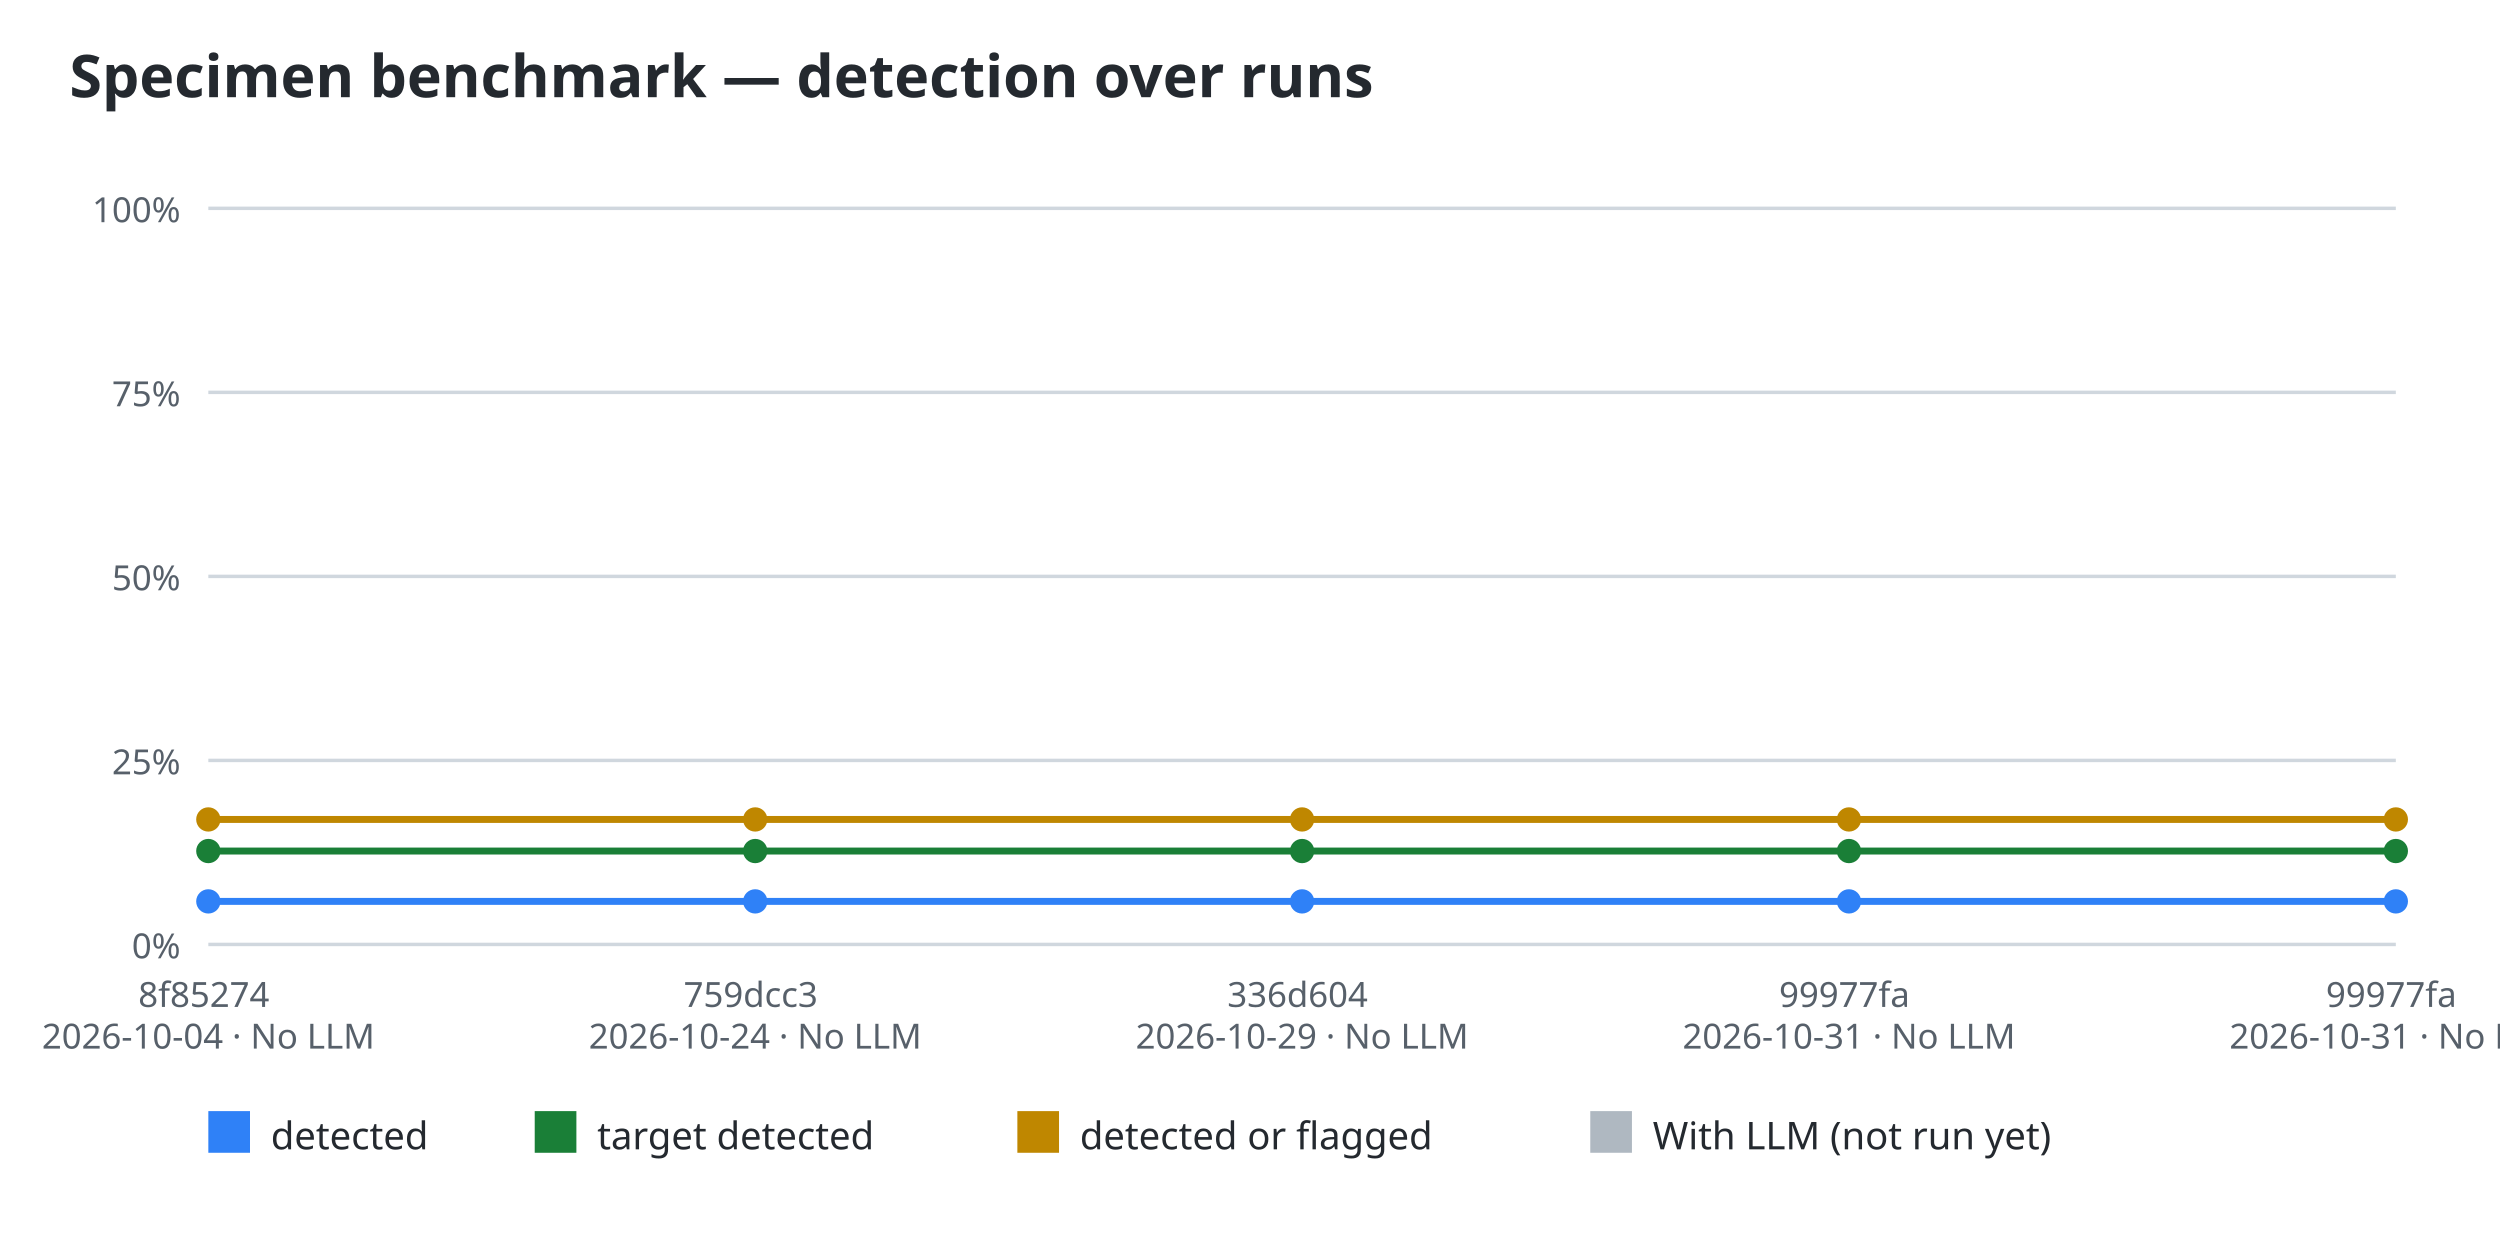
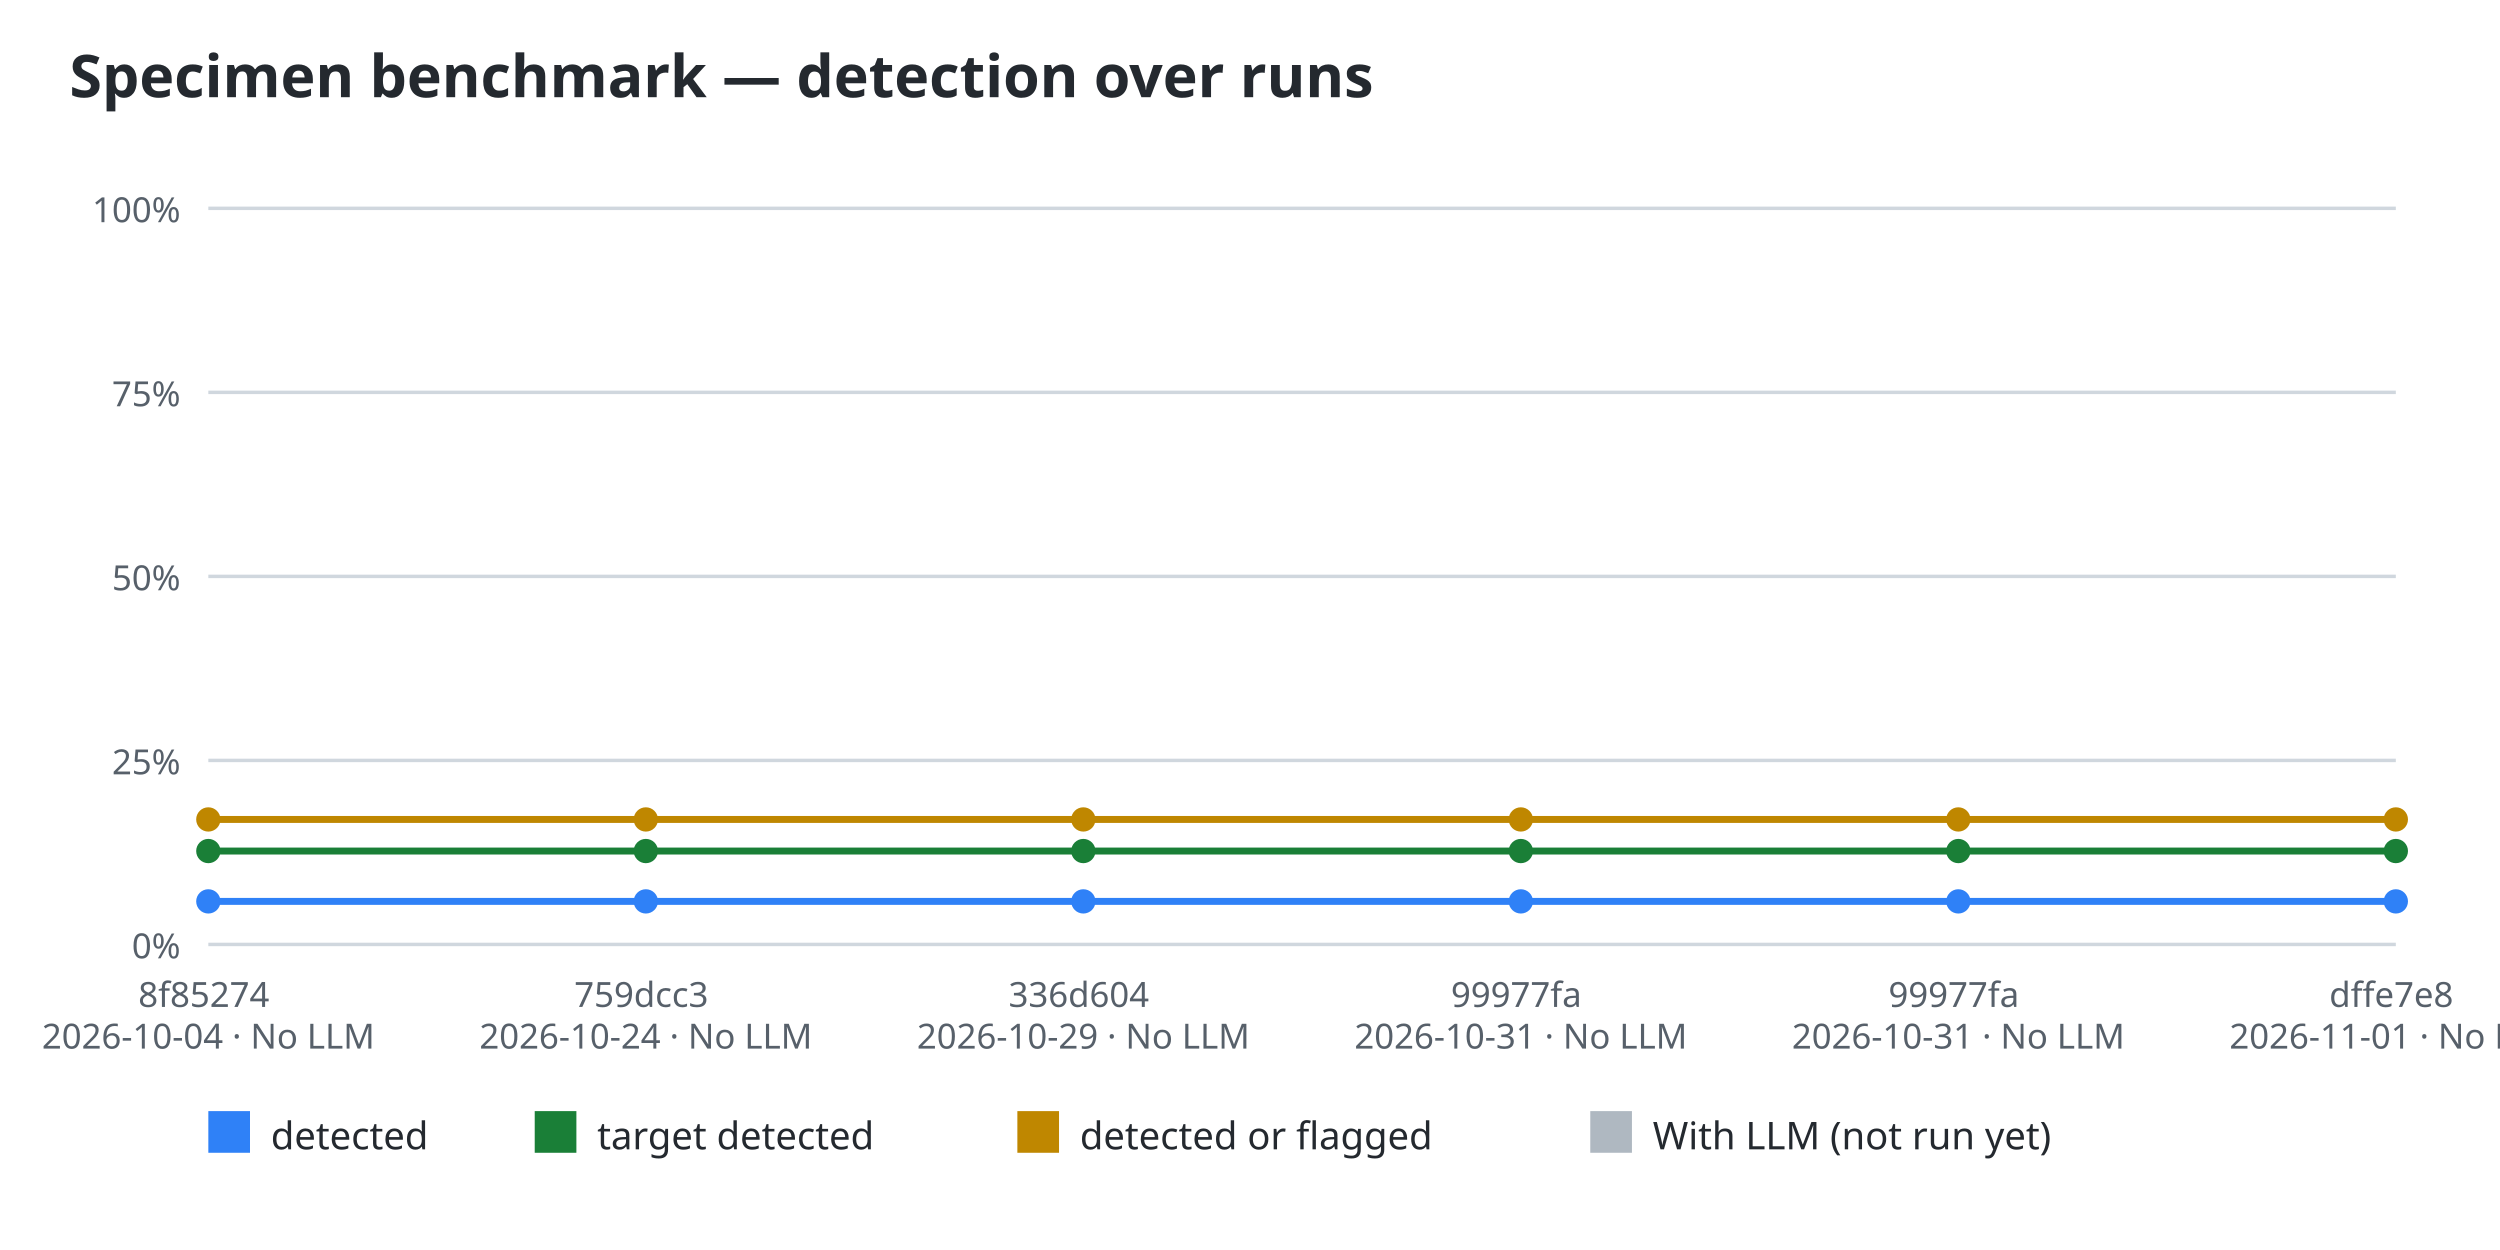
<svg xmlns="http://www.w3.org/2000/svg" viewBox="0 0 720 360" font-family="sans-serif">
  <rect width="720" height="360" fill="white" />
  <text x="20" y="28" font-size="17" font-weight="bold" fill="#24292f">Specimen benchmark — detection over runs</text>
  <line x1="60" y1="272.0" x2="690" y2="272.0" stroke="#d0d7de" stroke-width="1" />
  <text x="52" y="276.0" font-size="10" fill="#57606a" text-anchor="end">0%</text>
  <line x1="60" y1="219.0" x2="690" y2="219.0" stroke="#d0d7de" stroke-width="1" />
  <text x="52" y="223.0" font-size="10" fill="#57606a" text-anchor="end">25%</text>
  <line x1="60" y1="166.0" x2="690" y2="166.0" stroke="#d0d7de" stroke-width="1" />
  <text x="52" y="170.0" font-size="10" fill="#57606a" text-anchor="end">50%</text>
  <line x1="60" y1="113.0" x2="690" y2="113.0" stroke="#d0d7de" stroke-width="1" />
  <text x="52" y="117.0" font-size="10" fill="#57606a" text-anchor="end">75%</text>
  <line x1="60" y1="60.0" x2="690" y2="60.0" stroke="#d0d7de" stroke-width="1" />
  <text x="52" y="64.0" font-size="10" fill="#57606a" text-anchor="end">100%</text>
-   <polyline points="60.0,259.6 217.5,259.6 375.0,259.6 532.5,259.6 690.0,259.6" fill="none" stroke="#2f81f7" stroke-width="2" />
+   <polyline points="60.0,259.6 186.0,259.6 312.0,259.6 438.0,259.6 564.0,259.6 690.0,259.6" fill="none" stroke="#2f81f7" stroke-width="2" />
  <circle cx="60.0" cy="259.6" r="3.5" fill="#2f81f7" />
-   <circle cx="217.5" cy="259.6" r="3.5" fill="#2f81f7" />
-   <circle cx="375.0" cy="259.6" r="3.5" fill="#2f81f7" />
-   <circle cx="532.5" cy="259.6" r="3.5" fill="#2f81f7" />
+   <circle cx="186.0" cy="259.6" r="3.5" fill="#2f81f7" />
+   <circle cx="312.0" cy="259.6" r="3.5" fill="#2f81f7" />
+   <circle cx="438.0" cy="259.6" r="3.5" fill="#2f81f7" />
+   <circle cx="564.0" cy="259.6" r="3.5" fill="#2f81f7" />
  <circle cx="690.0" cy="259.6" r="3.5" fill="#2f81f7" />
-   <polyline points="60.0,245.1 217.5,245.1 375.0,245.1 532.5,245.1 690.0,245.1" fill="none" stroke="#1a7f37" stroke-width="2" />
+   <polyline points="60.0,245.1 186.0,245.1 312.0,245.1 438.0,245.1 564.0,245.1 690.0,245.1" fill="none" stroke="#1a7f37" stroke-width="2" />
  <circle cx="60.0" cy="245.1" r="3.5" fill="#1a7f37" />
-   <circle cx="217.5" cy="245.1" r="3.5" fill="#1a7f37" />
-   <circle cx="375.0" cy="245.1" r="3.5" fill="#1a7f37" />
-   <circle cx="532.5" cy="245.1" r="3.5" fill="#1a7f37" />
+   <circle cx="186.0" cy="245.1" r="3.5" fill="#1a7f37" />
+   <circle cx="312.0" cy="245.1" r="3.5" fill="#1a7f37" />
+   <circle cx="438.0" cy="245.1" r="3.5" fill="#1a7f37" />
+   <circle cx="564.0" cy="245.1" r="3.5" fill="#1a7f37" />
  <circle cx="690.0" cy="245.1" r="3.5" fill="#1a7f37" />
-   <polyline points="60.0,236.0 217.5,236.0 375.0,236.0 532.5,236.0 690.0,236.0" fill="none" stroke="#bf8700" stroke-width="2" />
+   <polyline points="60.0,236.0 186.0,236.0 312.0,236.0 438.0,236.0 564.0,236.0 690.0,236.0" fill="none" stroke="#bf8700" stroke-width="2" />
  <circle cx="60.0" cy="236.0" r="3.5" fill="#bf8700" />
-   <circle cx="217.5" cy="236.0" r="3.5" fill="#bf8700" />
-   <circle cx="375.0" cy="236.0" r="3.5" fill="#bf8700" />
-   <circle cx="532.5" cy="236.0" r="3.5" fill="#bf8700" />
+   <circle cx="186.0" cy="236.0" r="3.5" fill="#bf8700" />
+   <circle cx="312.0" cy="236.0" r="3.5" fill="#bf8700" />
+   <circle cx="438.0" cy="236.0" r="3.5" fill="#bf8700" />
+   <circle cx="564.0" cy="236.0" r="3.5" fill="#bf8700" />
  <circle cx="690.0" cy="236.0" r="3.5" fill="#bf8700" />
  <text x="60.0" y="290" font-size="10" fill="#57606a" text-anchor="middle">
    <tspan x="60.0" dy="0">8f85274</tspan>
    <tspan x="60.0" dy="12">2026-10-04 · No LLM</tspan>
  </text>
-   <text x="217.5" y="290" font-size="10" fill="#57606a" text-anchor="middle">
-     <tspan x="217.5" dy="0">759dcc3</tspan>
-     <tspan x="217.5" dy="12">2026-10-24 · No LLM</tspan>
+   <text x="186.0" y="290" font-size="10" fill="#57606a" text-anchor="middle">
+     <tspan x="186.0" dy="0">759dcc3</tspan>
+     <tspan x="186.0" dy="12">2026-10-24 · No LLM</tspan>
  </text>
-   <text x="375.0" y="290" font-size="10" fill="#57606a" text-anchor="middle">
-     <tspan x="375.0" dy="0">336d604</tspan>
-     <tspan x="375.0" dy="12">2026-10-29 · No LLM</tspan>
+   <text x="312.0" y="290" font-size="10" fill="#57606a" text-anchor="middle">
+     <tspan x="312.0" dy="0">336d604</tspan>
+     <tspan x="312.0" dy="12">2026-10-29 · No LLM</tspan>
  </text>
-   <text x="532.5" y="290" font-size="10" fill="#57606a" text-anchor="middle">
-     <tspan x="532.5" dy="0">99977fa</tspan>
-     <tspan x="532.5" dy="12">2026-10-31 · No LLM</tspan>
+   <text x="438.0" y="290" font-size="10" fill="#57606a" text-anchor="middle">
+     <tspan x="438.0" dy="0">99977fa</tspan>
+     <tspan x="438.0" dy="12">2026-10-31 · No LLM</tspan>
+   </text>
+   <text x="564.0" y="290" font-size="10" fill="#57606a" text-anchor="middle">
+     <tspan x="564.0" dy="0">99977fa</tspan>
+     <tspan x="564.0" dy="12">2026-10-31 · No LLM</tspan>
  </text>
  <text x="690.0" y="290" font-size="10" fill="#57606a" text-anchor="middle">
-     <tspan x="690.0" dy="0">99977fa</tspan>
-     <tspan x="690.0" dy="12">2026-10-31 · No LLM</tspan>
+     <tspan x="690.0" dy="0">dffe7e8</tspan>
+     <tspan x="690.0" dy="12">2026-11-01 · No LLM</tspan>
  </text>
  <rect x="60" y="320" width="12" height="12" fill="#2f81f7" />
  <text x="78" y="331" font-size="11" fill="#24292f">detected</text>
  <rect x="154" y="320" width="12" height="12" fill="#1a7f37" />
  <text x="172" y="331" font-size="11" fill="#24292f">target detected</text>
  <rect x="293" y="320" width="12" height="12" fill="#bf8700" />
  <text x="311" y="331" font-size="11" fill="#24292f">detected or flagged</text>
  <rect x="458" y="320" width="12" height="12" fill="#afb8c1" />
  <text x="476" y="331" font-size="11" fill="#24292f">With LLM (not run yet)</text>
</svg>
